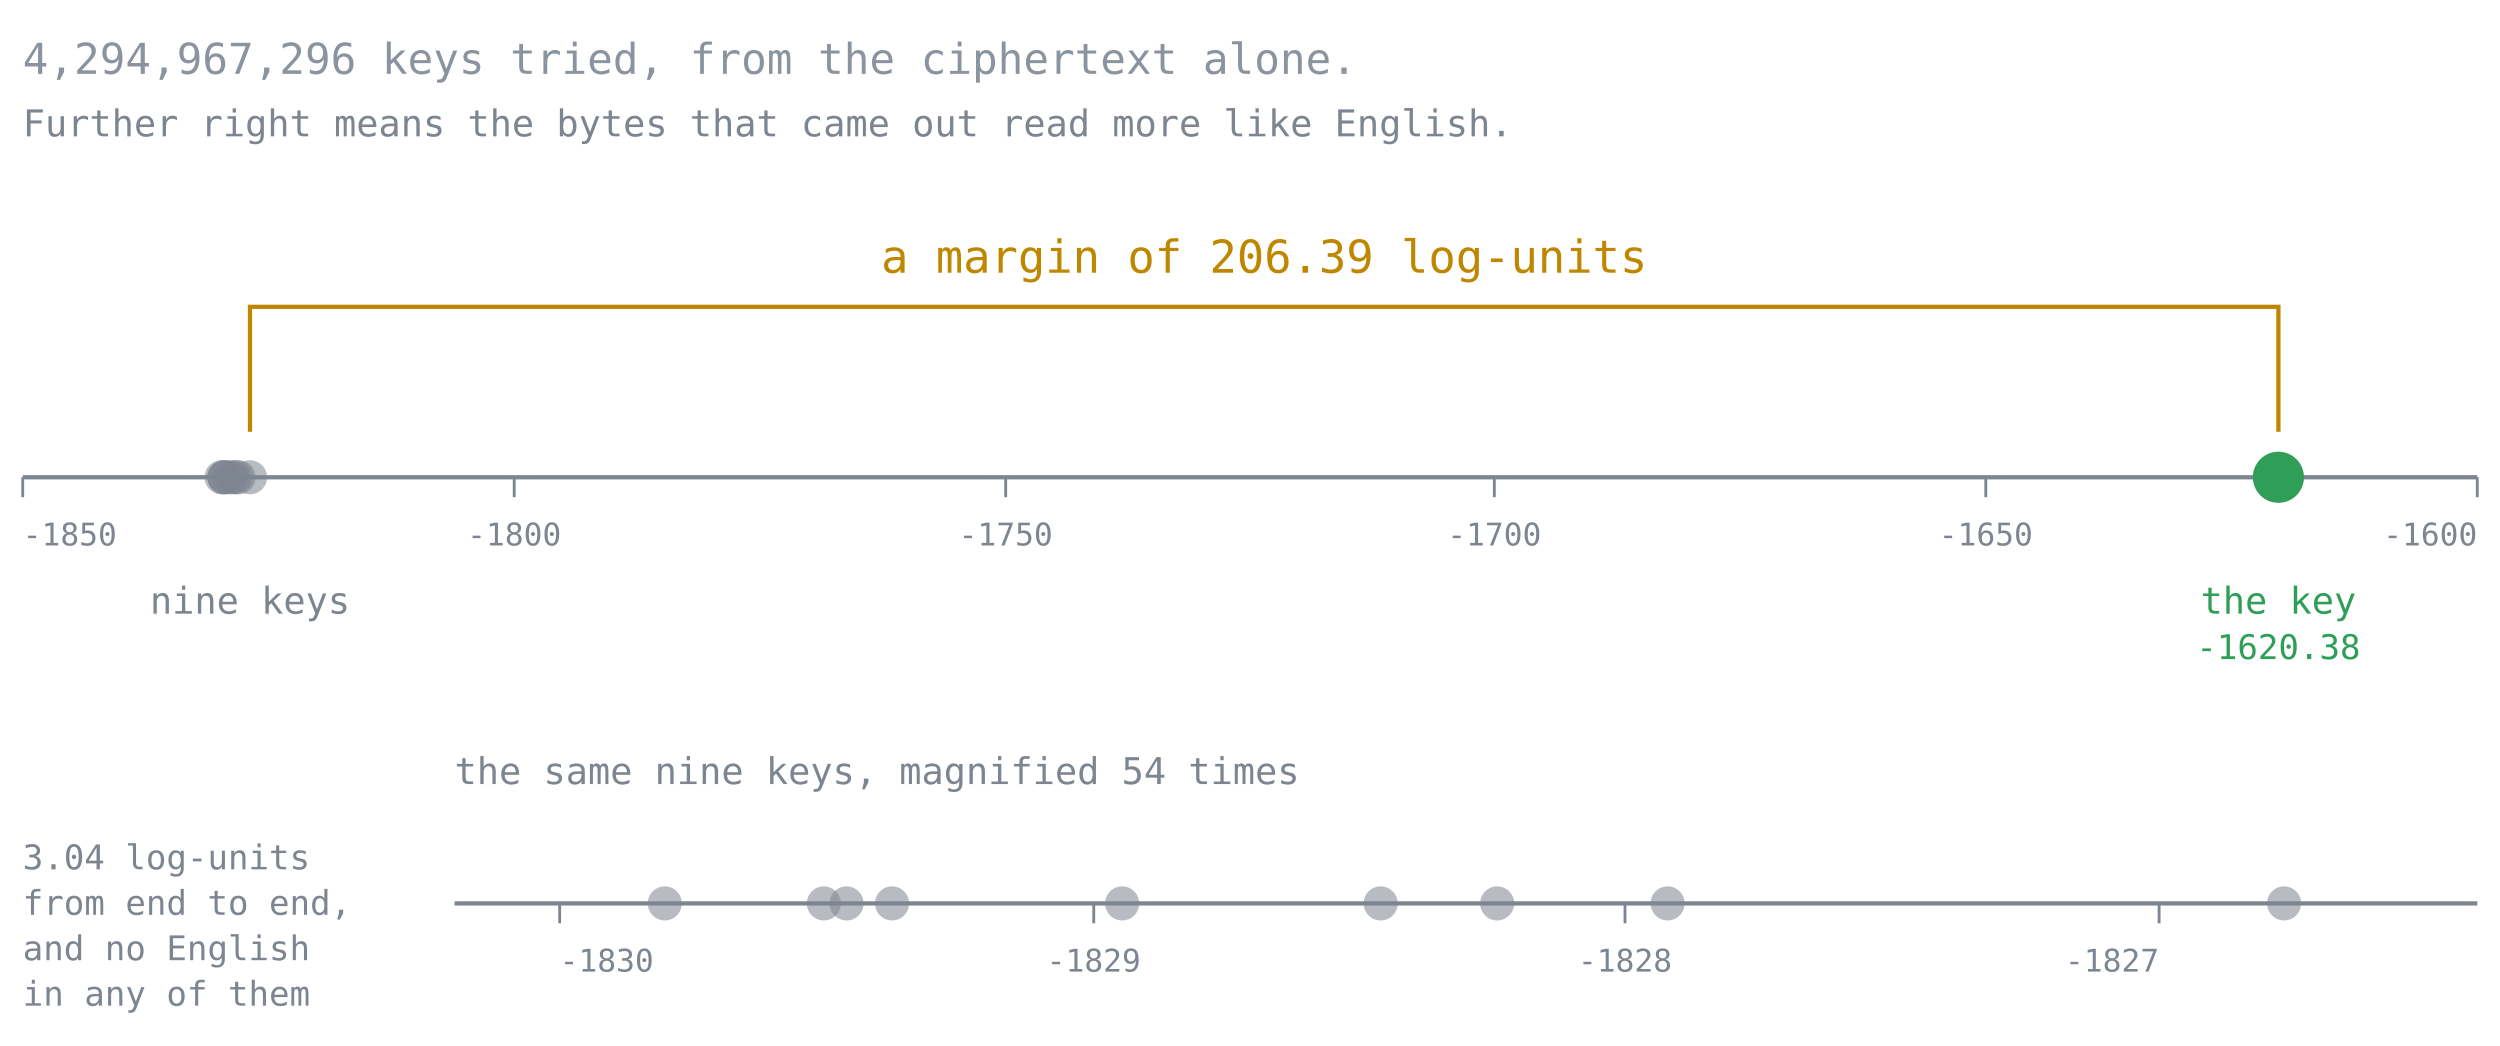
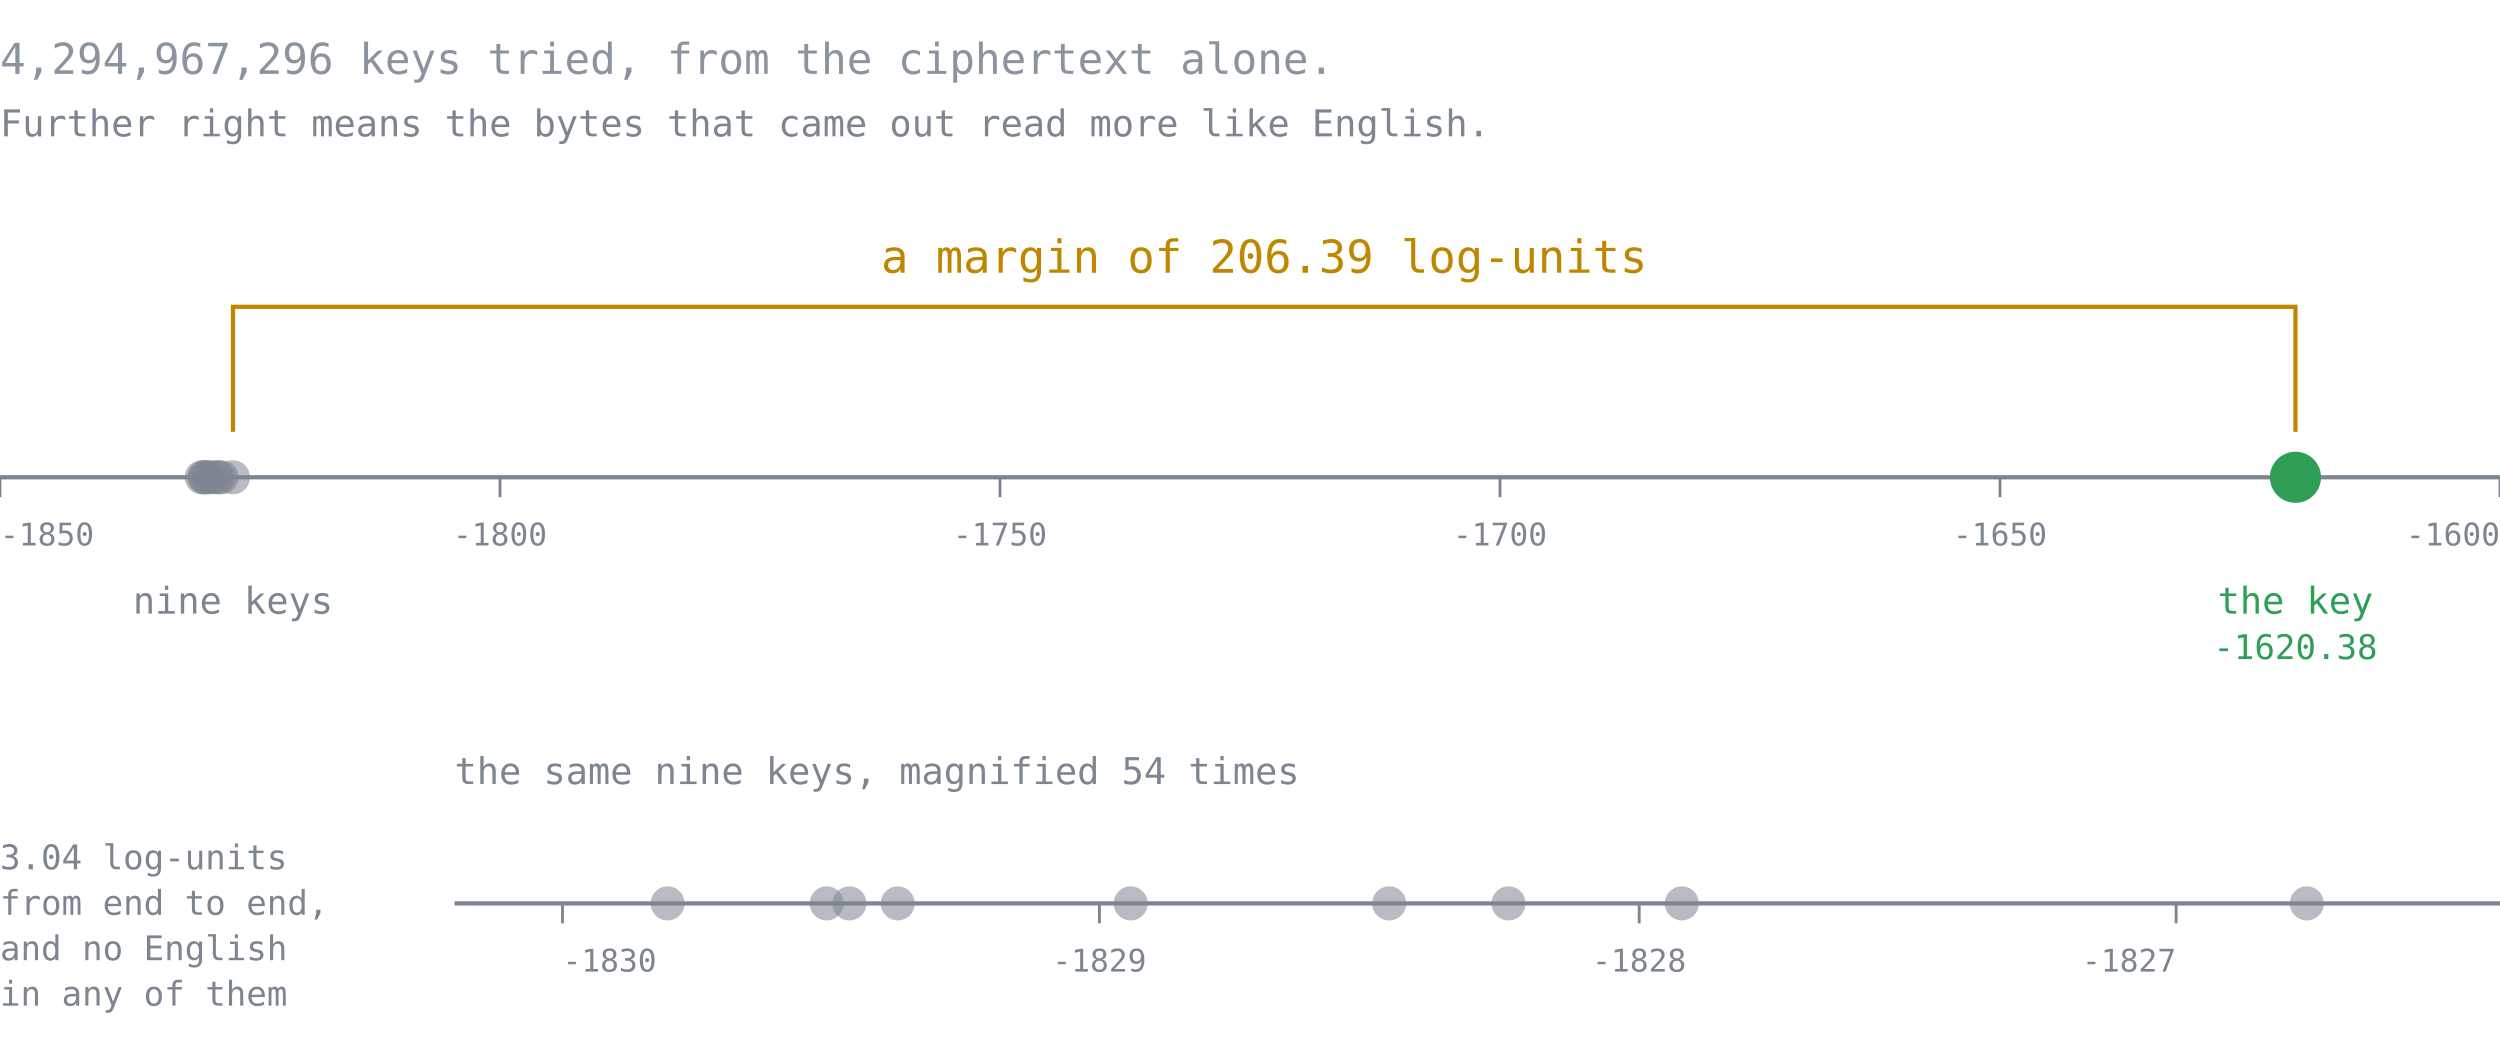
<svg xmlns="http://www.w3.org/2000/svg" viewBox="0 0 880 368" width="880" height="368" font-family="ui-monospace, SFMono-Regular, Menlo, Consolas, monospace" role="img" aria-labelledby="gap-title gap-desc">
-   <text x="8" y="26" font-size="15" fill="#8b949e">4,294,967,296 keys tried, from the ciphertext alone.</text>
-   <text x="8" y="48" font-size="13" fill="#7d8590">Further right means the bytes that came out read more like English.</text>
-   <path d="M 88 152 L 88 108 L 802 108 L 802 152" fill="none" stroke="#bf8700" stroke-width="1.5" />
+   <text x="0" y="26" font-size="15" fill="#8b949e">4,294,967,296 keys tried, from the ciphertext alone.</text>
+   <text x="0" y="48" font-size="13" fill="#7d8590">Further right means the bytes that came out read more like English.</text>
+   <path d="M 82 152 L 82 108 L 808 108 L 808 152" fill="none" stroke="#bf8700" stroke-width="1.5" />
  <text x="445" y="96" font-size="16" fill="#bf8700" text-anchor="middle">a margin of 206.39 log-units</text>
-   <line x1="8" y1="168" x2="872" y2="168" stroke="#7d8590" stroke-width="1.5" />
-   <line x1="8" y1="168" x2="8" y2="175" stroke="#7d8590" stroke-width="1" />
-   <text x="8" y="192" font-size="11" fill="#7d8590" text-anchor="start">-1850</text>
-   <line x1="181" y1="168" x2="181" y2="175" stroke="#7d8590" stroke-width="1" />
-   <text x="181" y="192" font-size="11" fill="#7d8590" text-anchor="middle">-1800</text>
-   <line x1="354" y1="168" x2="354" y2="175" stroke="#7d8590" stroke-width="1" />
-   <text x="354" y="192" font-size="11" fill="#7d8590" text-anchor="middle">-1750</text>
-   <line x1="526" y1="168" x2="526" y2="175" stroke="#7d8590" stroke-width="1" />
-   <text x="526" y="192" font-size="11" fill="#7d8590" text-anchor="middle">-1700</text>
-   <line x1="699" y1="168" x2="699" y2="175" stroke="#7d8590" stroke-width="1" />
-   <text x="699" y="192" font-size="11" fill="#7d8590" text-anchor="middle">-1650</text>
-   <line x1="872" y1="168" x2="872" y2="175" stroke="#7d8590" stroke-width="1" />
-   <text x="872" y="192" font-size="11" fill="#7d8590" text-anchor="end">-1600</text>
-   <circle cx="88" cy="168" r="6" fill="#7d8590" fill-opacity="0.55" />
-   <circle cx="84" cy="168" r="6" fill="#7d8590" fill-opacity="0.55" />
-   <circle cx="83" cy="168" r="6" fill="#7d8590" fill-opacity="0.55" />
+   <line x1="0" y1="168" x2="880" y2="168" stroke="#7d8590" stroke-width="1.5" />
+   <line x1="0" y1="168" x2="0" y2="175" stroke="#7d8590" stroke-width="1" />
+   <text x="0" y="192" font-size="11" fill="#7d8590" text-anchor="start">-1850</text>
+   <line x1="176" y1="168" x2="176" y2="175" stroke="#7d8590" stroke-width="1" />
+   <text x="176" y="192" font-size="11" fill="#7d8590" text-anchor="middle">-1800</text>
+   <line x1="352" y1="168" x2="352" y2="175" stroke="#7d8590" stroke-width="1" />
+   <text x="352" y="192" font-size="11" fill="#7d8590" text-anchor="middle">-1750</text>
+   <line x1="528" y1="168" x2="528" y2="175" stroke="#7d8590" stroke-width="1" />
+   <text x="528" y="192" font-size="11" fill="#7d8590" text-anchor="middle">-1700</text>
+   <line x1="704" y1="168" x2="704" y2="175" stroke="#7d8590" stroke-width="1" />
+   <text x="704" y="192" font-size="11" fill="#7d8590" text-anchor="middle">-1650</text>
+   <line x1="880" y1="168" x2="880" y2="175" stroke="#7d8590" stroke-width="1" />
+   <text x="880" y="192" font-size="11" fill="#7d8590" text-anchor="end">-1600</text>
  <circle cx="82" cy="168" r="6" fill="#7d8590" fill-opacity="0.55" />
-   <circle cx="81" cy="168" r="6" fill="#7d8590" fill-opacity="0.55" />
-   <circle cx="79" cy="168" r="6" fill="#7d8590" fill-opacity="0.55" />
-   <circle cx="79" cy="168" r="6" fill="#7d8590" fill-opacity="0.55" />
-   <circle cx="79" cy="168" r="6" fill="#7d8590" fill-opacity="0.55" />
  <circle cx="78" cy="168" r="6" fill="#7d8590" fill-opacity="0.55" />
-   <circle cx="802" cy="168" r="9" fill="#2f9e57" />
-   <text x="88" y="216" font-size="13" fill="#7d8590" text-anchor="middle">nine keys</text>
-   <text x="802" y="216" font-size="13" fill="#2f9e57" text-anchor="middle">the key</text>
-   <text x="802" y="232" font-size="12" fill="#2f9e57" text-anchor="middle">-1620.38</text>
+   <circle cx="77" cy="168" r="6" fill="#7d8590" fill-opacity="0.55" />
+   <circle cx="76" cy="168" r="6" fill="#7d8590" fill-opacity="0.55" />
+   <circle cx="74" cy="168" r="6" fill="#7d8590" fill-opacity="0.55" />
+   <circle cx="73" cy="168" r="6" fill="#7d8590" fill-opacity="0.55" />
+   <circle cx="72" cy="168" r="6" fill="#7d8590" fill-opacity="0.55" />
+   <circle cx="72" cy="168" r="6" fill="#7d8590" fill-opacity="0.55" />
+   <circle cx="71" cy="168" r="6" fill="#7d8590" fill-opacity="0.55" />
+   <circle cx="808" cy="168" r="9" fill="#2f9e57" />
+   <text x="82" y="216" font-size="13" fill="#7d8590" text-anchor="middle">nine keys</text>
+   <text x="808" y="216" font-size="13" fill="#2f9e57" text-anchor="middle">the key</text>
+   <text x="808" y="232" font-size="12" fill="#2f9e57" text-anchor="middle">-1620.38</text>
  <text x="160" y="276" font-size="13" fill="#7d8590">the same nine keys, magnified 54 times</text>
-   <line x1="160" y1="318" x2="872" y2="318" stroke="#7d8590" stroke-width="1.5" />
-   <line x1="197" y1="318" x2="197" y2="325" stroke="#7d8590" stroke-width="1" />
-   <text x="197" y="342" font-size="11" fill="#7d8590" text-anchor="start">-1830</text>
-   <line x1="385" y1="318" x2="385" y2="325" stroke="#7d8590" stroke-width="1" />
-   <text x="385" y="342" font-size="11" fill="#7d8590" text-anchor="middle">-1829</text>
-   <line x1="572" y1="318" x2="572" y2="325" stroke="#7d8590" stroke-width="1" />
-   <text x="572" y="342" font-size="11" fill="#7d8590" text-anchor="middle">-1828</text>
-   <line x1="760" y1="318" x2="760" y2="325" stroke="#7d8590" stroke-width="1" />
-   <text x="760" y="342" font-size="11" fill="#7d8590" text-anchor="end">-1827</text>
-   <circle cx="804" cy="318" r="6" fill="#7d8590" fill-opacity="0.55" />
-   <circle cx="587" cy="318" r="6" fill="#7d8590" fill-opacity="0.55" />
-   <circle cx="527" cy="318" r="6" fill="#7d8590" fill-opacity="0.55" />
-   <circle cx="486" cy="318" r="6" fill="#7d8590" fill-opacity="0.55" />
-   <circle cx="395" cy="318" r="6" fill="#7d8590" fill-opacity="0.55" />
-   <circle cx="314" cy="318" r="6" fill="#7d8590" fill-opacity="0.55" />
-   <circle cx="298" cy="318" r="6" fill="#7d8590" fill-opacity="0.55" />
-   <circle cx="290" cy="318" r="6" fill="#7d8590" fill-opacity="0.55" />
-   <circle cx="234" cy="318" r="6" fill="#7d8590" fill-opacity="0.55" />
-   <text x="8" y="306" font-size="12" fill="#7d8590">3.04 log-units</text>
-   <text x="8" y="322" font-size="12" fill="#7d8590">from end to end,</text>
-   <text x="8" y="338" font-size="12" fill="#7d8590">and no English</text>
-   <text x="8" y="354" font-size="12" fill="#7d8590">in any of them</text>
+   <line x1="160" y1="318" x2="880" y2="318" stroke="#7d8590" stroke-width="1.5" />
+   <line x1="198" y1="318" x2="198" y2="325" stroke="#7d8590" stroke-width="1" />
+   <text x="198" y="342" font-size="11" fill="#7d8590" text-anchor="start">-1830</text>
+   <line x1="387" y1="318" x2="387" y2="325" stroke="#7d8590" stroke-width="1" />
+   <text x="387" y="342" font-size="11" fill="#7d8590" text-anchor="middle">-1829</text>
+   <line x1="577" y1="318" x2="577" y2="325" stroke="#7d8590" stroke-width="1" />
+   <text x="577" y="342" font-size="11" fill="#7d8590" text-anchor="middle">-1828</text>
+   <line x1="766" y1="318" x2="766" y2="325" stroke="#7d8590" stroke-width="1" />
+   <text x="766" y="342" font-size="11" fill="#7d8590" text-anchor="end">-1827</text>
+   <circle cx="812" cy="318" r="6" fill="#7d8590" fill-opacity="0.55" />
+   <circle cx="592" cy="318" r="6" fill="#7d8590" fill-opacity="0.55" />
+   <circle cx="531" cy="318" r="6" fill="#7d8590" fill-opacity="0.55" />
+   <circle cx="489" cy="318" r="6" fill="#7d8590" fill-opacity="0.55" />
+   <circle cx="398" cy="318" r="6" fill="#7d8590" fill-opacity="0.55" />
+   <circle cx="316" cy="318" r="6" fill="#7d8590" fill-opacity="0.55" />
+   <circle cx="299" cy="318" r="6" fill="#7d8590" fill-opacity="0.55" />
+   <circle cx="291" cy="318" r="6" fill="#7d8590" fill-opacity="0.55" />
+   <circle cx="235" cy="318" r="6" fill="#7d8590" fill-opacity="0.55" />
+   <text x="0" y="306" font-size="12" fill="#7d8590">3.04 log-units</text>
+   <text x="0" y="322" font-size="12" fill="#7d8590">from end to end,</text>
+   <text x="0" y="338" font-size="12" fill="#7d8590">and no English</text>
+   <text x="0" y="354" font-size="12" fill="#7d8590">in any of them</text>
</svg>
